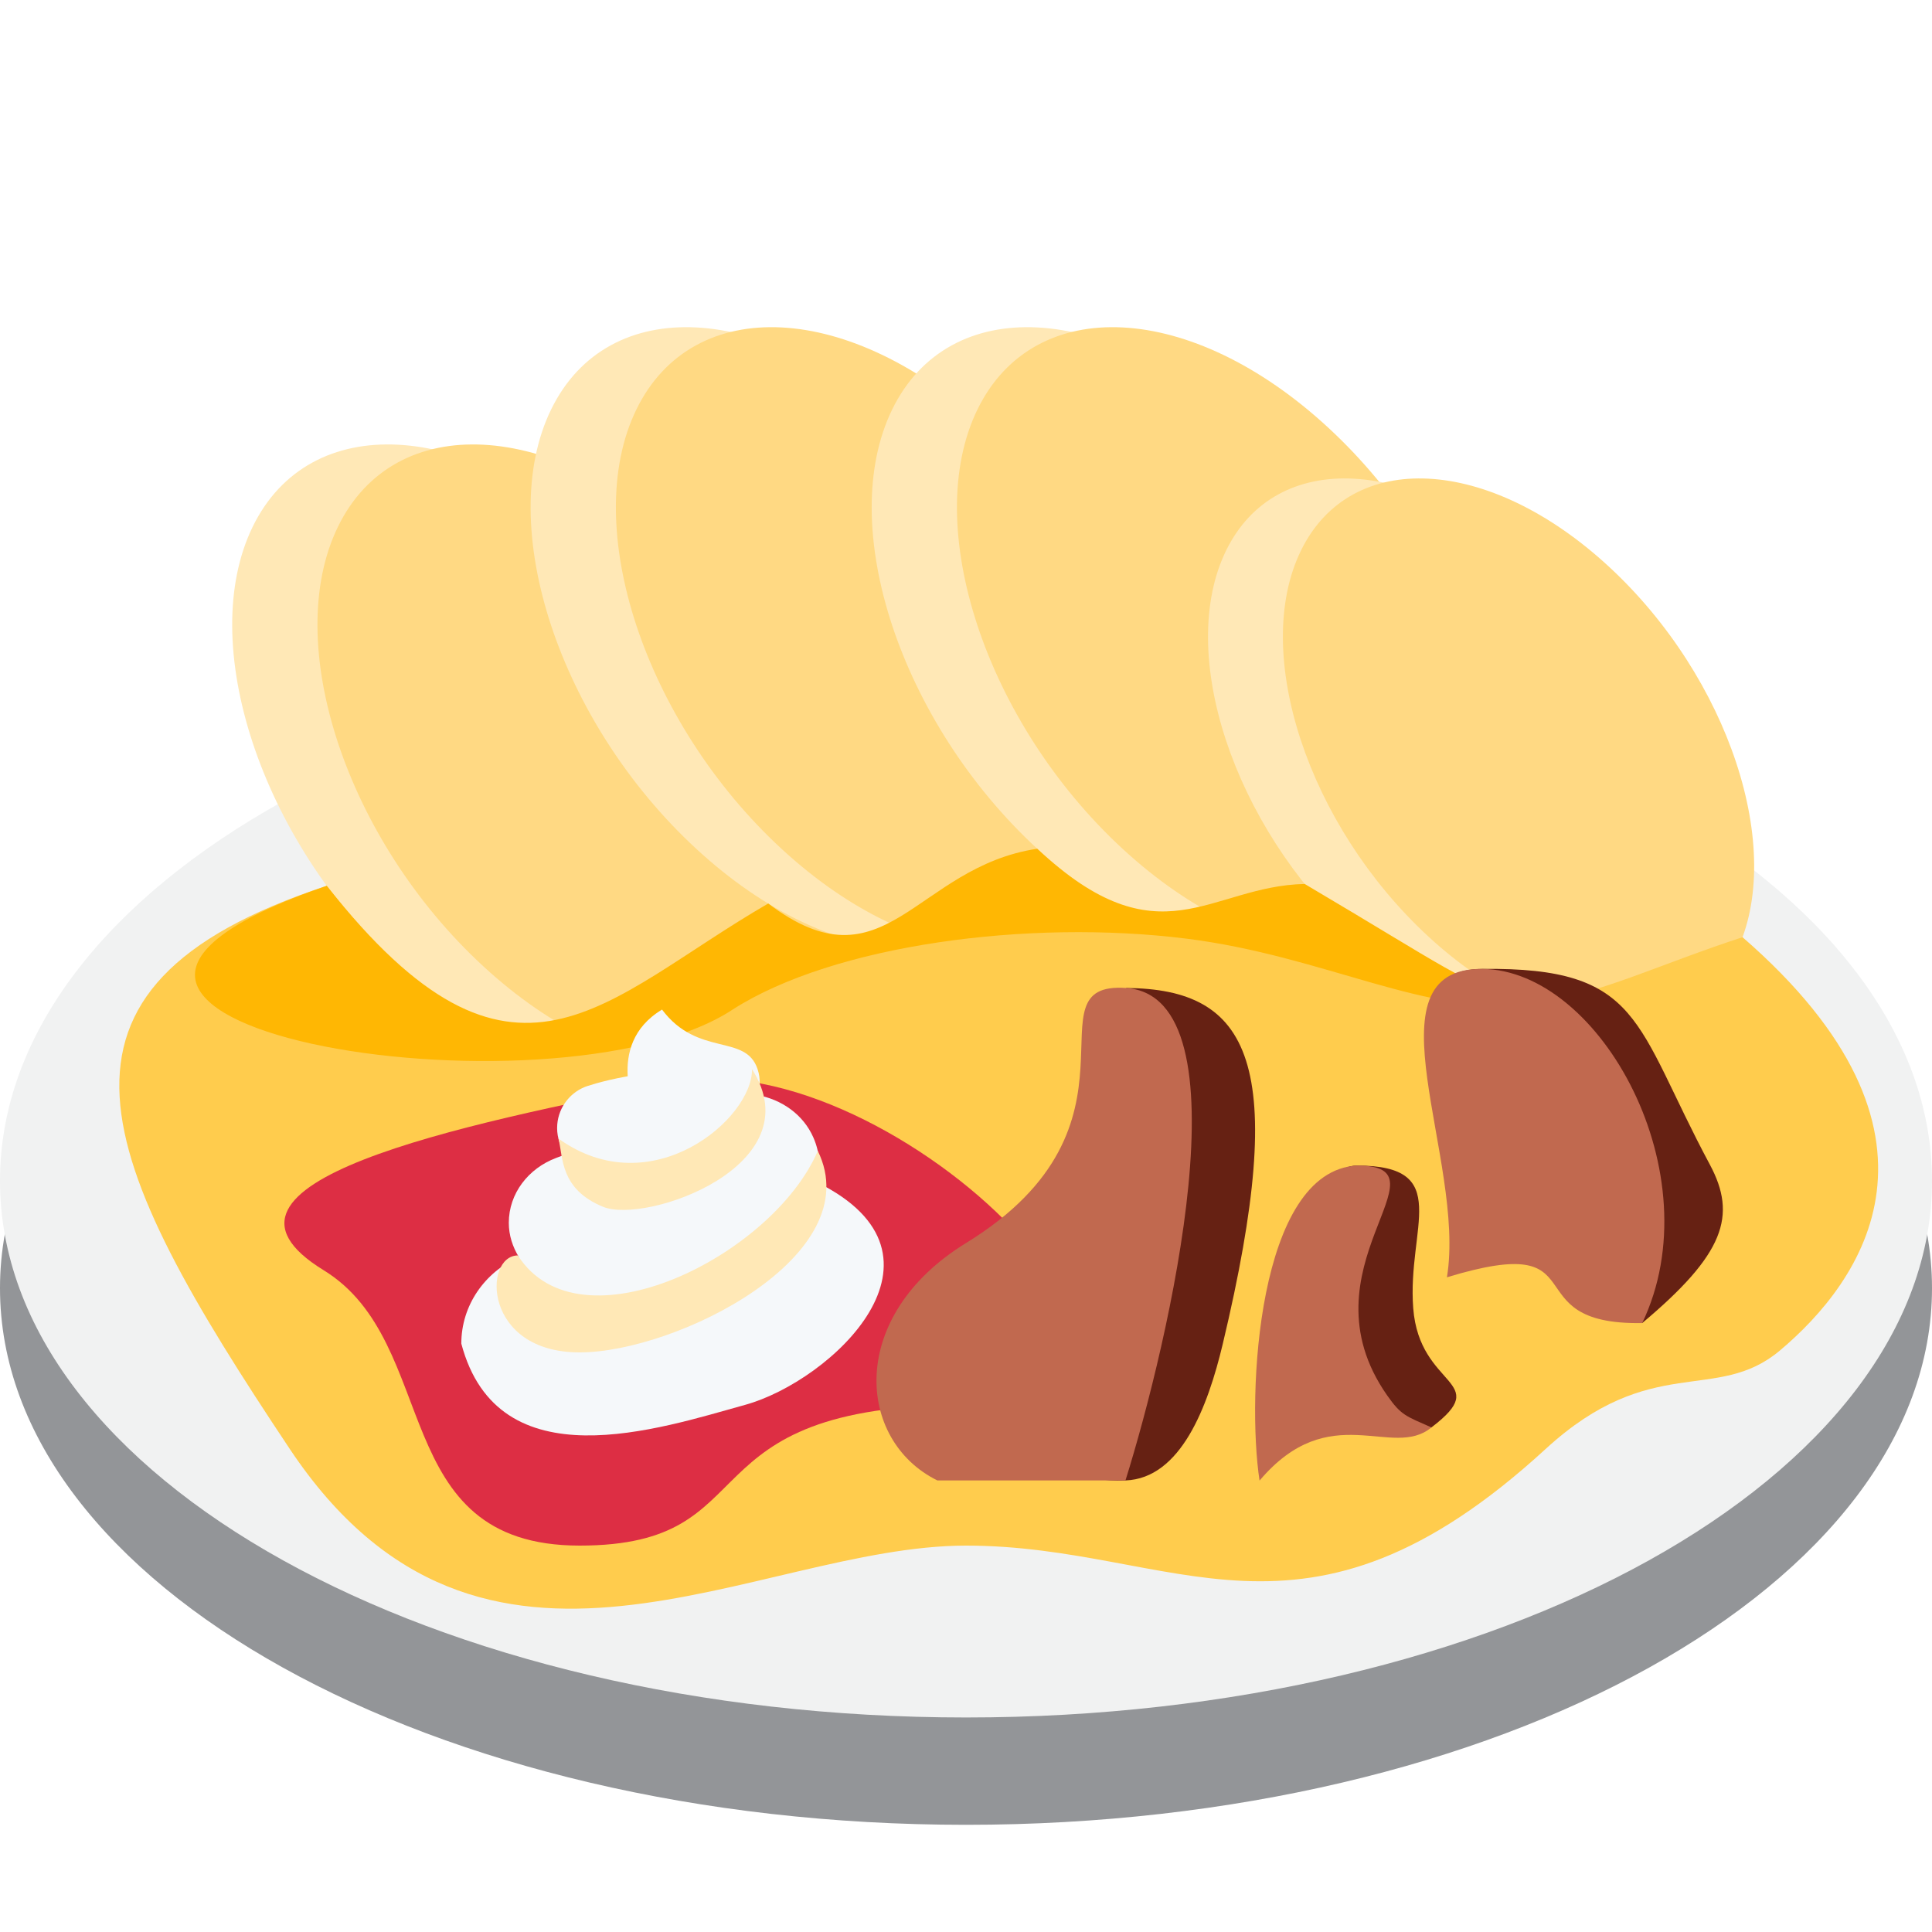
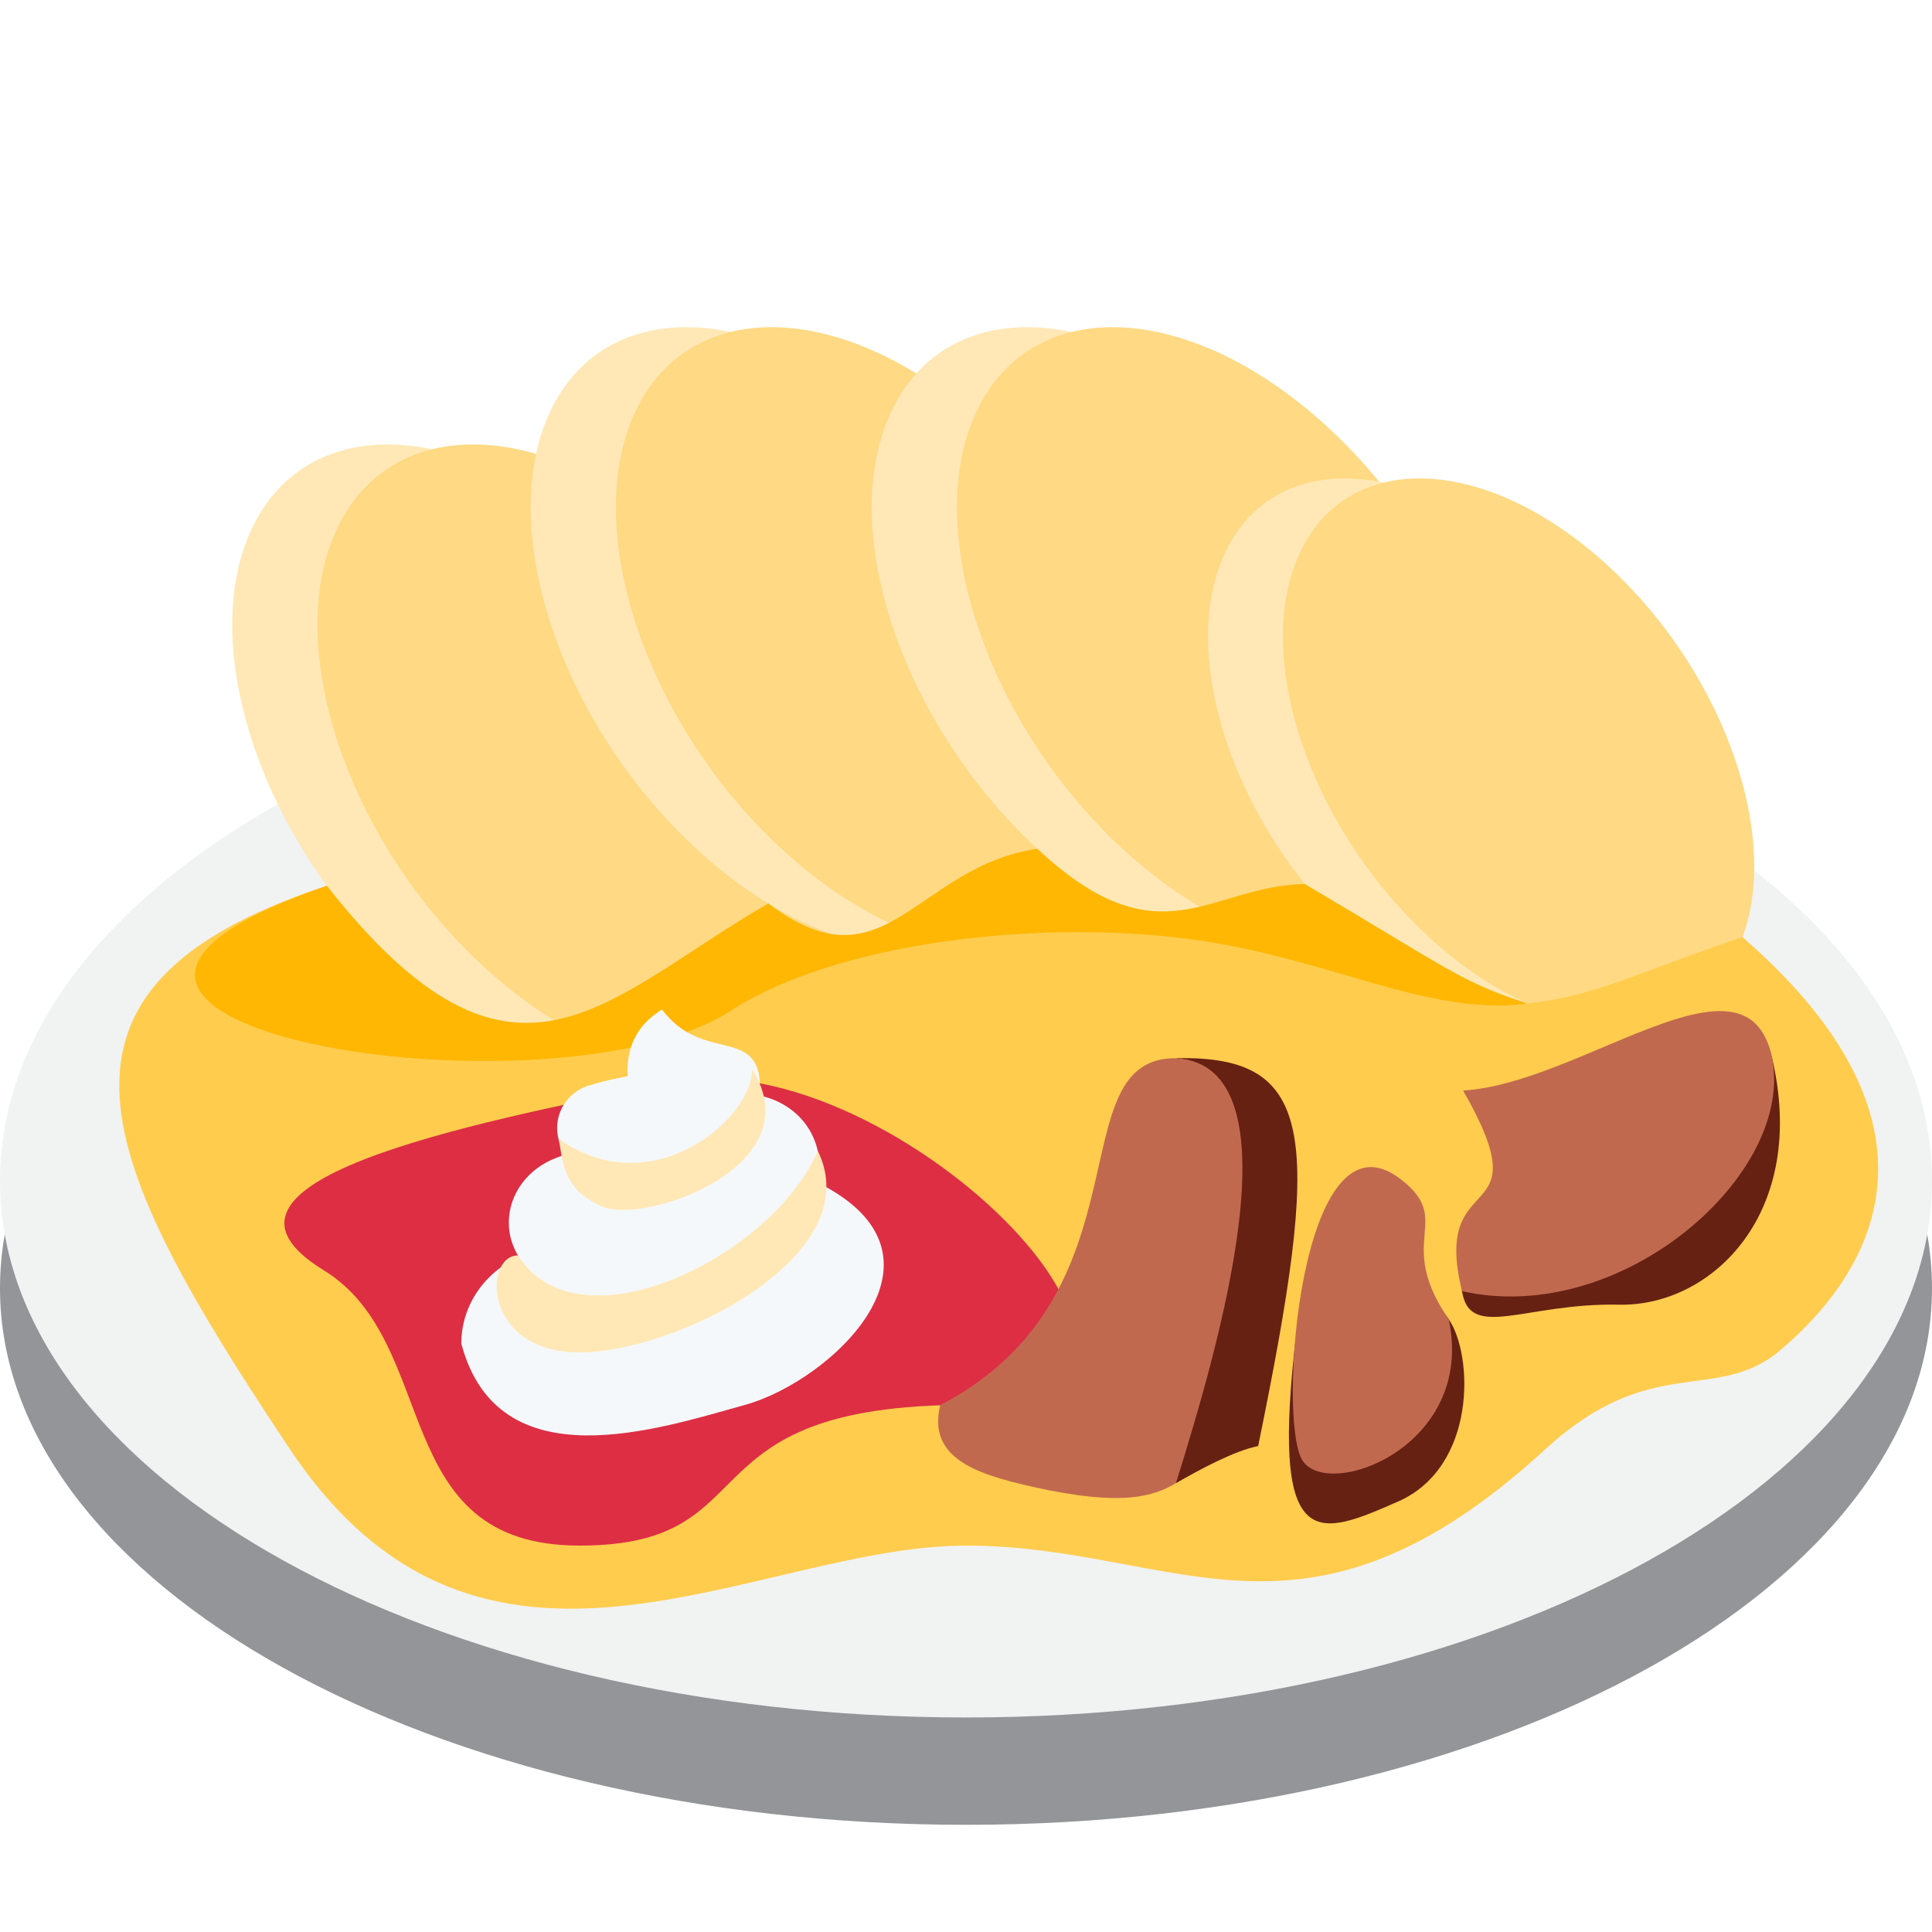
<svg xmlns="http://www.w3.org/2000/svg" xmlns:ns1="http://www.openswatchbook.org/uri/2009/osb" xmlns:xlink="http://www.w3.org/1999/xlink" width="1000" height="1000" viewBox="0 0 1000 1000" version="1.1" id="svg8">
  <defs id="defs2">
    <linearGradient id="linearGradient1039" ns1:paint="solid">
      <stop style="stop-color:#ef9645;stop-opacity:1;" offset="0" id="stop1037" />
    </linearGradient>
    <linearGradient gradientTransform="translate(-437.1202,141.1074)" xlink:href="#linearGradient1039" id="linearGradient1041-6" x1="437.12" y1="-109.156" x2="477.72" y2="-109.156" gradientUnits="userSpaceOnUse" />
    <linearGradient gradientTransform="translate(-837.9197,-465.5857)" xlink:href="#linearGradient1039" id="linearGradient1041-9" x1="437.12" y1="-109.156" x2="477.72" y2="-109.156" gradientUnits="userSpaceOnUse" />
    <linearGradient gradientTransform="translate(-756.3492,-464.7606)" xlink:href="#linearGradient1039" id="linearGradient1041-2" x1="437.12" y1="-109.156" x2="477.72" y2="-109.156" gradientUnits="userSpaceOnUse" />
  </defs>
  <g id="layer1" transform="translate(0,-32.41667)">
    <ellipse style="fill:#939598;stroke-width:27.778" cx="500" cy="699.159" rx="500" ry="277.778" id="ellipse1158" />
    <ellipse style="fill:#f1f2f2;stroke-width:27.778" cx="500" cy="643.603" rx="500" ry="277.778" id="ellipse1160" />
    <ellipse style="opacity:1;vector-effect:none;fill:#ffe8b6;fill-opacity:1;stroke:none;stroke-width:29.38;stroke-linecap:butt;stroke-linejoin:miter;stroke-miterlimit:4;stroke-dasharray:none;stroke-dashoffset:0;stroke-opacity:1;paint-order:normal" id="path1782" cx="436.953" cy="141.337" rx="174.548" ry="121.304" transform="matrix(0.7347795,0.6783061,-0.438612,0.8986766,0,0)" />
    <ellipse transform="matrix(0.7347795,0.6783061,-0.438612,0.8986766,0,0)" ry="121.304" rx="174.548" cy="110.083" cx="478.36" id="ellipse1798" style="opacity:1;vector-effect:none;fill:#ffd983;fill-opacity:1;stroke:none;stroke-width:11.007;stroke-linecap:butt;stroke-linejoin:miter;stroke-miterlimit:4;stroke-dasharray:none;stroke-dashoffset:0;stroke-opacity:1;paint-order:normal" />
    <ellipse transform="matrix(0.7347795,0.6783061,-0.438612,0.8986766,0,0)" ry="121.304" rx="174.548" cy="-14.613" cx="554.085" id="ellipse1842" style="opacity:1;vector-effect:none;fill:#ffe8b6;fill-opacity:1;stroke:none;stroke-width:29.38;stroke-linecap:butt;stroke-linejoin:miter;stroke-miterlimit:4;stroke-dasharray:none;stroke-dashoffset:0;stroke-opacity:1;paint-order:normal" />
    <ellipse style="opacity:1;vector-effect:none;fill:#ffd983;fill-opacity:1;stroke:none;stroke-width:11.007;stroke-linecap:butt;stroke-linejoin:miter;stroke-miterlimit:4;stroke-dasharray:none;stroke-dashoffset:0;stroke-opacity:1;paint-order:normal" id="ellipse1844" cx="595.492" cy="-45.867" rx="174.548" ry="121.304" transform="matrix(0.7347795,0.6783061,-0.438612,0.8986766,0,0)" />
    <ellipse style="opacity:1;vector-effect:none;fill:#ffe8b6;fill-opacity:1;stroke:none;stroke-width:29.38;stroke-linecap:butt;stroke-linejoin:miter;stroke-miterlimit:4;stroke-dasharray:none;stroke-dashoffset:0;stroke-opacity:1;paint-order:normal" id="ellipse1848" cx="719.715" cy="-139.628" rx="174.548" ry="121.304" transform="matrix(0.7347795,0.6783061,-0.438612,0.8986766,0,0)" />
    <ellipse transform="matrix(0.7347795,0.6783061,-0.438612,0.8986766,0,0)" ry="121.304" rx="174.548" cy="-170.882" cx="761.123" id="ellipse1850" style="opacity:1;vector-effect:none;fill:#ffd983;fill-opacity:1;stroke:none;stroke-width:11.007;stroke-linecap:butt;stroke-linejoin:miter;stroke-miterlimit:4;stroke-dasharray:none;stroke-dashoffset:0;stroke-opacity:1;paint-order:normal" />
    <ellipse transform="matrix(0.7347795,0.6783061,-0.438612,0.8986766,0,0)" ry="106.52" rx="153.275" cy="-205.91" cx="894.033" id="ellipse882" style="opacity:1;vector-effect:none;fill:#ffe8b6;fill-opacity:1;stroke:none;stroke-width:25.799;stroke-linecap:butt;stroke-linejoin:miter;stroke-miterlimit:4;stroke-dasharray:none;stroke-dashoffset:0;stroke-opacity:1;paint-order:normal" />
    <ellipse style="opacity:1;vector-effect:none;fill:#ffd983;fill-opacity:1;stroke:none;stroke-width:9.666;stroke-linecap:butt;stroke-linejoin:miter;stroke-miterlimit:4;stroke-dasharray:none;stroke-dashoffset:0;stroke-opacity:1;paint-order:normal" id="ellipse884" cx="930.394" cy="-233.355" rx="153.275" ry="106.52" transform="matrix(0.7347795,0.6783061,-0.438612,0.8986766,0,0)" />
    <path style="opacity:1;vector-effect:none;fill:#ffcc4d;fill-opacity:1;stroke:none;stroke-width:27.778;stroke-linecap:butt;stroke-linejoin:miter;stroke-miterlimit:4;stroke-dasharray:none;stroke-dashoffset:0;stroke-opacity:1;paint-order:normal" d="m 800,782.417 c -125.725,115.412 -190.967,50 -300,50 -109.033,0 -250,100 -350,-50 -100,-150 -141.232,-238.645 19.122,-291.513 146.529,186.982 193.143,8.255 323.527,22.581 66.009,7.253 140.682,-27.058 188.939,3.617 97.64,62.065 133.384,28.78 220.344,0.407 116.997,101.659 61.791,178.263 19.31,213.958 C 888.315,759.132 854.897,732.023 800,782.417 Z" id="ellipse1162" />
    <path style="fill:#dd2e44;stroke-width:27.778" d="m 500.714,759.56 c -150,0 -100.714,72.857 -200.714,72.857 -100,0 -71.049,-104.856 -132.497,-142.548 -73.696,-45.205 68.617,-75.071 181.749,-97.295 113.132,-22.223 301.462,166.986 151.462,166.986 z" id="path1168" />
    <path id="path5078" d="m 169.126,490.901 c 97.114,123.198 142.744,58.796 228.521,9.167 60.592,45.956 75.828,-18.814 139.221,-28.348 63.601,59.473 89.121,19.217 138.454,18.238 73.782,43.598 80.762,50.724 115.266,61.831 -51.222,7.234 -104.571,-24.519 -176.477,-33.527 -81.971,-10.269 -182.542,3.26 -234.692,36.571 -92.662,61.349 -418.36,7.599 -210.295,-63.932 z" style="opacity:1;vector-effect:none;fill:#ffb703;fill-opacity:1;stroke:none;stroke-width:27.778;stroke-linecap:butt;stroke-linejoin:miter;stroke-miterlimit:4;stroke-dasharray:none;stroke-dashoffset:0;stroke-opacity:1;paint-order:normal" />
    <g id="g3687" transform="translate(-38.77524,136.5216)">
      <g id="g3682">
        <path style="opacity:1;vector-effect:none;fill:#f5f8fa;fill-opacity:1;stroke-width:18.518;stroke-linecap:butt;stroke-linejoin:miter;stroke-miterlimit:4;stroke-dasharray:none;stroke-dashoffset:0;stroke-opacity:1" d="m 461.629,507.832 c 1.977,-7.378 1.603,-15.288 -1.863,-23.187 -5.214,-11.916 -16.537,-19.804 -29.285,-21.99 1.582,-3.549 2.227,-7.909 0.406,-13.404 -6.192,-18.545 -30.909,-6.078 -49.443,-30.794 -15.361,9.21 -18.493,22.978 -17.765,34.499 -14.07,2.508 -22.188,5.536 -22.188,5.536 v 0.01 c -8.409,3.403 -14.351,11.645 -14.351,21.272 0,5.099 1.717,9.772 4.537,13.581 l -4.995,1.863 h 0.01 c -14.403,5.38 -24.56,18.389 -24.56,33.604 0,6.473 1.988,12.457 5.203,17.713 -17.546,7.805 -29.785,24.873 -29.785,44.812 19.105,72.125 102.456,43.996 146.938,31.691 44.482,-12.306 114.286,-77.143 37.139,-115.206 z" id="path3479" />
      </g>
      <path id="path3481" d="m 338.775,595.895 c 50,0 150,-50 123.291,-104.288 -23.291,54.288 -123.291,104.288 -155.25,54.095 -18.04,0.193 -18.04,50.193 31.96,50.193 z M 327.848,485.228 c 2.456,10.032 0.857,26.177 23.07,35.31 22.213,9.134 108.951,-21.252 77.096,-71.256 0.411,25.691 -52.177,70.481 -100.167,35.945 z" style="opacity:1;vector-effect:none;fill:#ffe8b6;fill-opacity:1;stroke-width:10.407;stroke-linecap:butt;stroke-linejoin:miter;stroke-miterlimit:4;stroke-dasharray:none;stroke-dashoffset:0;stroke-opacity:1" />
    </g>
-     <path style="opacity:1;vector-effect:none;fill:#662113;fill-opacity:1;stroke:none;stroke-width:8.666;stroke-linecap:butt;stroke-linejoin:miter;stroke-miterlimit:4;stroke-dasharray:none;stroke-dashoffset:0;stroke-opacity:1;paint-order:normal" d="m 582.541,798.694 c -92.308,3.472 39.44,-124.898 0.344,-254.898 63.993,0.47 84.838,38.32 50,184.318 -7.767,32.548 -21.706,69.503 -50.344,70.581 z" id="path3730" />
-     <path id="path2564" d="M 582.541,798.694 H 485.187 C 443.346,778.109 438.253,713.753 500,675.816 c 100,-61.439 30.316,-135.703 82.885,-132.02 64.058,4.488 21.991,183.452 -0.344,254.898 z" style="opacity:1;vector-effect:none;fill:#c1694f;fill-opacity:1;stroke:none;stroke-width:8.666;stroke-linecap:butt;stroke-linejoin:miter;stroke-miterlimit:4;stroke-dasharray:none;stroke-dashoffset:0;stroke-opacity:1;paint-order:normal" />
-     <path id="path3690" d="m 885,635.172 c 14.222,26.536 7.548,46.37 -35,82.065 C 821.256,709.576 684.361,534.913 767.181,533.916 850,532.92 845.769,561.972 885,635.172 Z" style="opacity:1;vector-effect:none;fill:#662113;fill-opacity:1;stroke:none;stroke-width:8.666;stroke-linecap:butt;stroke-linejoin:miter;stroke-miterlimit:4;stroke-dasharray:none;stroke-dashoffset:0;stroke-opacity:1;paint-order:normal" />
-     <path style="opacity:1;vector-effect:none;fill:#662113;fill-opacity:1;stroke:none;stroke-width:8.666;stroke-linecap:butt;stroke-linejoin:miter;stroke-miterlimit:4;stroke-dasharray:none;stroke-dashoffset:0;stroke-opacity:1;paint-order:normal" d="m 731.484,709.564 c 3.228,41.763 41.826,37.016 9.427,61.683 -50,0 -77.845,-135.535 -38.464,-135.535 50,0 25.809,32.089 29.037,73.852 z" id="path3717" />
-     <path style="opacity:1;vector-effect:none;fill:#c1694f;fill-opacity:1;stroke:none;stroke-width:8.666;stroke-linecap:butt;stroke-linejoin:miter;stroke-miterlimit:4;stroke-dasharray:none;stroke-dashoffset:0;stroke-opacity:1;paint-order:normal" d="m 850,717.237 c -68.333,1.117 -20.44,-48.213 -101.071,-23.698 10,-60.738 -43.214,-160.181 18.252,-159.623 61.466,0.558 119.576,106.582 82.819,183.321 z" id="path1854" />
-     <path id="path3715" d="m 717.99,754.671 c 7.299,10.42 9.671,10.686 22.921,16.576 -20.266,16.851 -52.528,-15.513 -88.971,27.517 -6.755,-44.397 -1.089,-160.455 50.508,-163.052 50,0 -30.584,53.104 15.543,118.959 z" style="opacity:1;vector-effect:none;fill:#c1694f;fill-opacity:1;stroke:none;stroke-width:8.666;stroke-linecap:butt;stroke-linejoin:miter;stroke-miterlimit:4;stroke-dasharray:none;stroke-dashoffset:0;stroke-opacity:1;paint-order:normal" />
+     <path style="opacity:1;vector-effect:none;fill:#662113;fill-opacity:1;stroke:none;stroke-width:8.666;stroke-linecap:butt;stroke-linejoin:miter;stroke-miterlimit:4;stroke-dasharray:none;stroke-dashoffset:0;stroke-opacity:1;paint-order:normal" d="m 749.689,714.98 c 13.165,18.928 14.546,76.791 -26.075,94.639 -40.621,17.848 -64.935,27.934 -53.757,-77.263 11.179,-105.197 71.273,-29.923 79.831,-17.376 8.558,12.547 -2e-5,0 -2e-5,0 z" id="path3717" />
+     <path id="path3715" d="m 674.038,788.159 c -13.115,-21.273 -1.011,-185.953 51.222,-145.195 27.661,21.585 -3.669,31.027 24.633,72.43 13.916,65.776 -62.74,94.038 -75.855,72.765 z" style="opacity:1;vector-effect:none;fill:#c1694f;fill-opacity:1;stroke:none;stroke-width:8.666;stroke-linecap:butt;stroke-linejoin:miter;stroke-miterlimit:4;stroke-dasharray:none;stroke-dashoffset:0;stroke-opacity:1;paint-order:normal" />
+     <path style="opacity:1;vector-effect:none;fill:#662113;fill-opacity:1;stroke:none;stroke-width:8.666;stroke-linecap:butt;stroke-linejoin:miter;stroke-miterlimit:4;stroke-dasharray:none;stroke-dashoffset:0;stroke-opacity:1;paint-order:normal" d="m 608.656,800.12 c -2.701,-56.921 39.549,-89.977 0.453,-219.977 72.799,-1.479 74.825,40.888 42.115,200.763 -12.383,2.387 -30.955,12.533 -42.569,19.214 z" id="path3730" />
+     <path id="path2564" d="m 608.656,800.12 c -11.463,6.618 -27.071,12.425 -74.217,1.857 -29.499,-6.612 -54.471,-15.046 -47.758,-42.292 110.372,-57.57 60.145,-180.461 122.428,-179.543 64.058,4.488 21.882,148.531 -0.453,219.977 z" style="opacity:1;vector-effect:none;fill:#c1694f;fill-opacity:1;stroke:none;stroke-width:8.666;stroke-linecap:butt;stroke-linejoin:miter;stroke-miterlimit:4;stroke-dasharray:none;stroke-dashoffset:0;stroke-opacity:1;paint-order:normal" />
+     <path id="path3690" d="m 837.95,707.718 c -48.454,-1.028 -77.134,18.858 -81.232,-7.014 -4.097,-25.871 140.875,-202.071 160.284,-121.552 19.409,80.519 -30.599,129.593 -79.052,128.565 z" style="opacity:1;vector-effect:none;fill:#662113;fill-opacity:1;stroke:none;stroke-width:8.666;stroke-linecap:butt;stroke-linejoin:miter;stroke-miterlimit:4;stroke-dasharray:none;stroke-dashoffset:0;stroke-opacity:1;paint-order:normal" />
+     <path style="opacity:1;vector-effect:none;fill:#c1694f;fill-opacity:1;stroke:none;stroke-width:8.666;stroke-linecap:butt;stroke-linejoin:miter;stroke-miterlimit:4;stroke-dasharray:none;stroke-dashoffset:0;stroke-opacity:1;paint-order:normal" d="m 756.719,700.705 c -16.301,-66.37 42.453,-30.66 0.603,-103.811 61.44,-3.772 146.541,-77.789 159.681,-17.741 13.14,60.048 -77.288,140.302 -160.284,121.552 z" id="path1854" />
  </g>
</svg>
